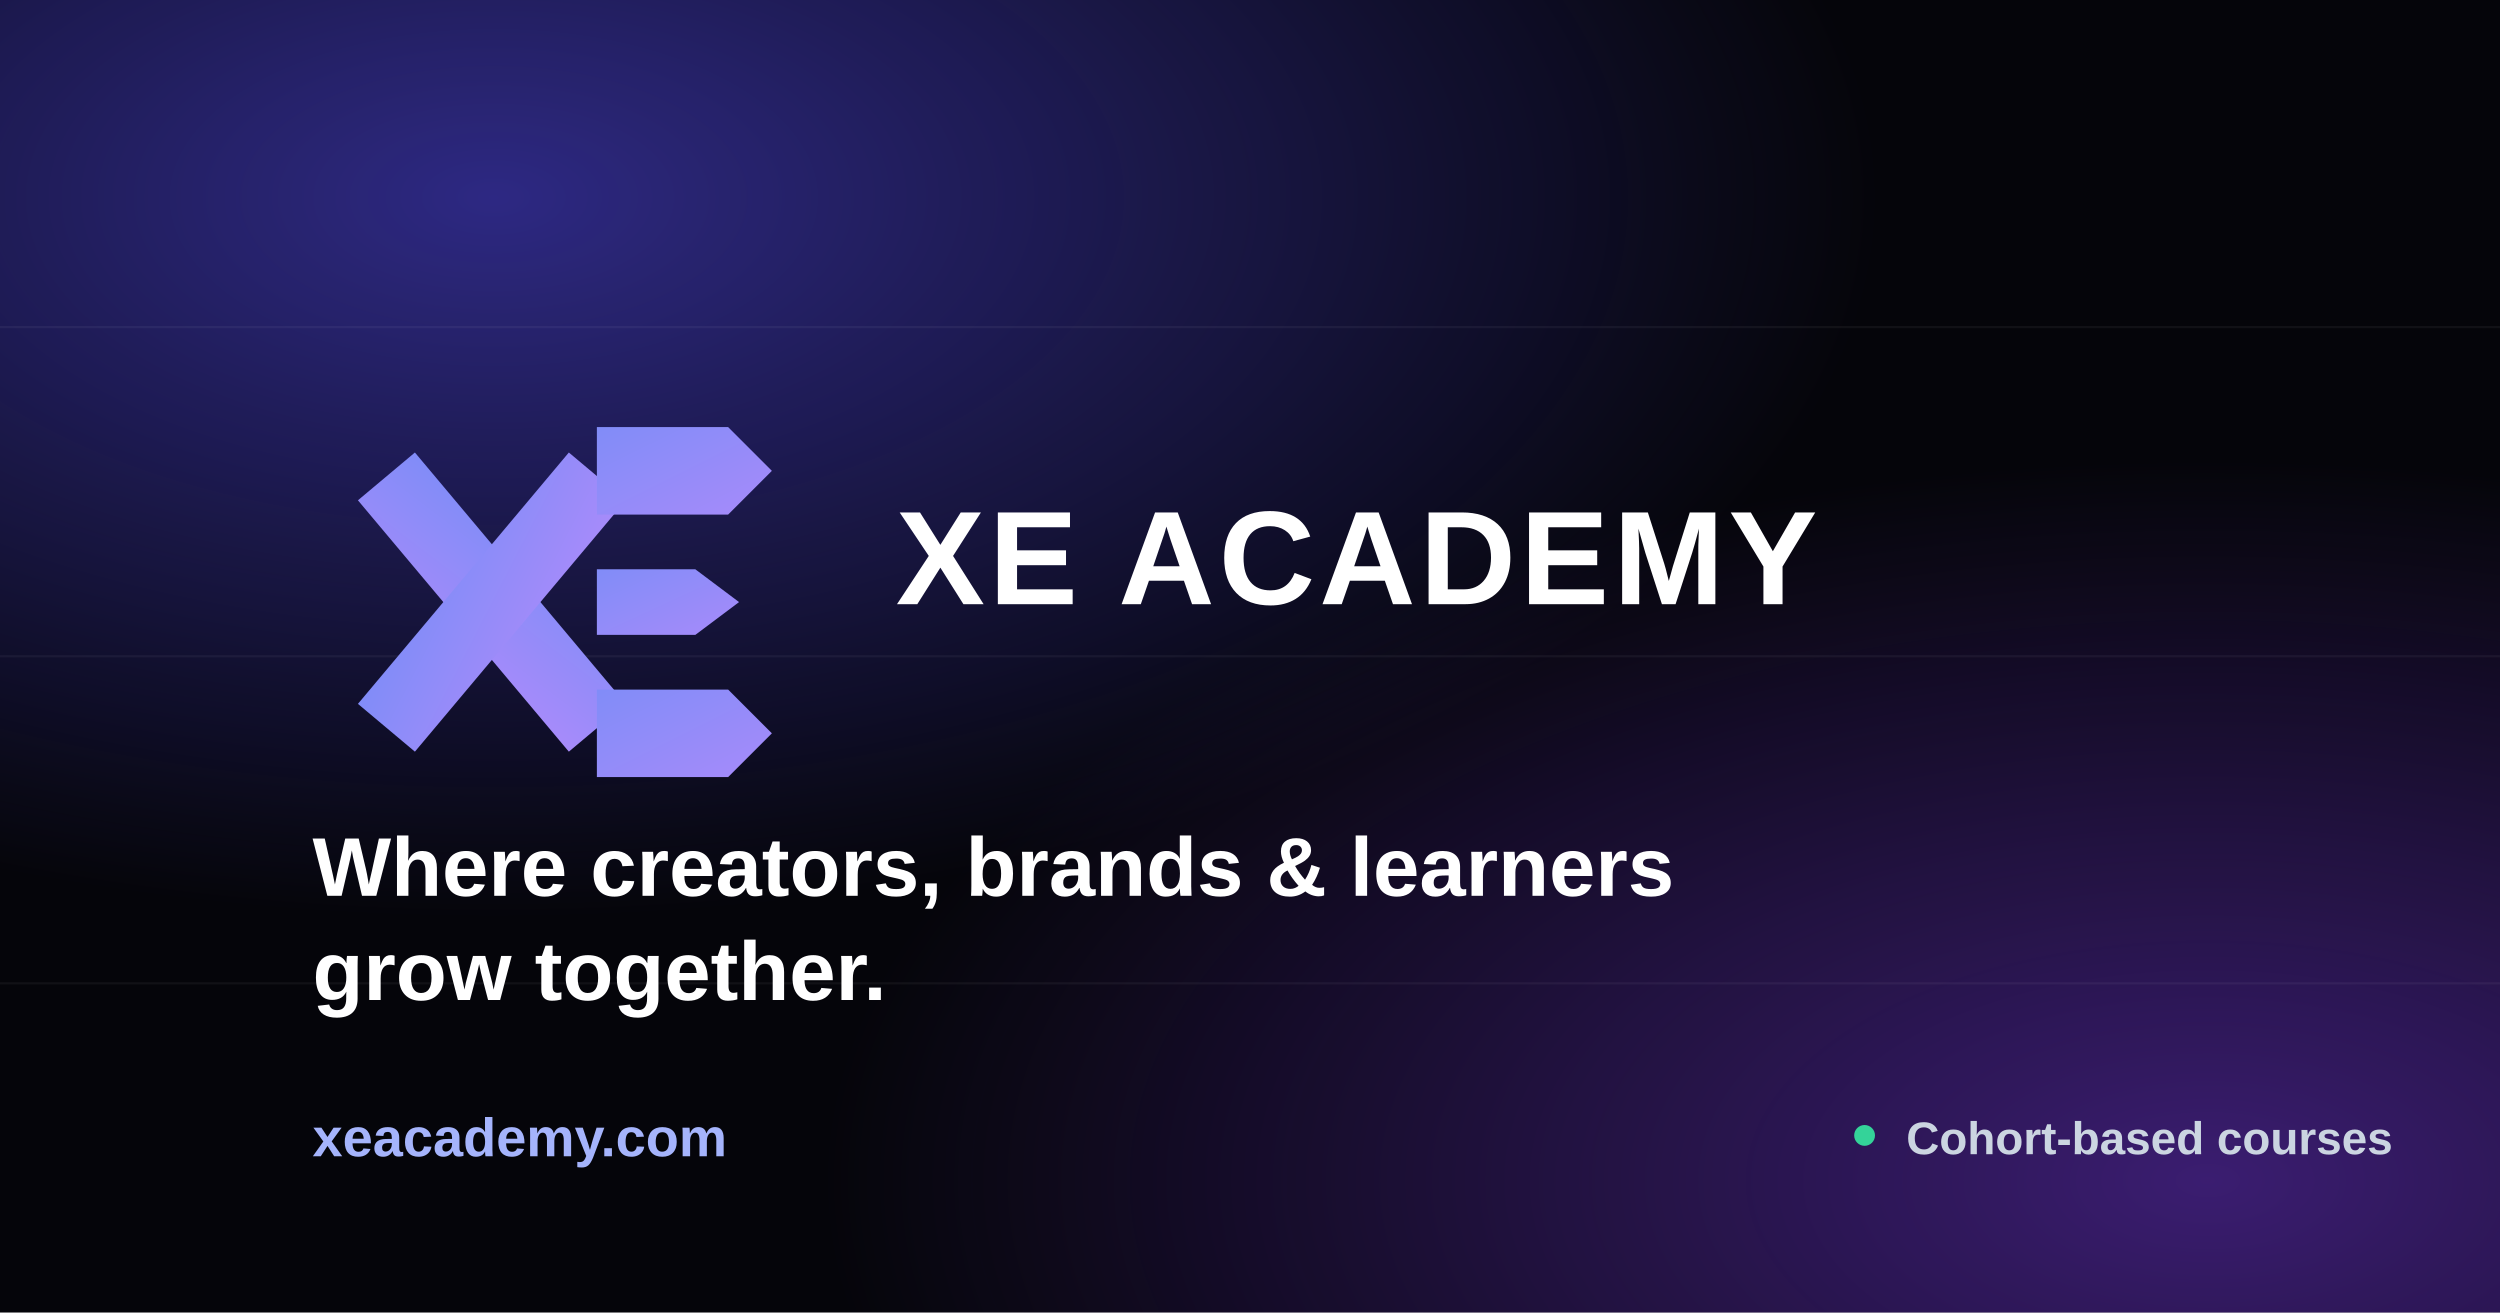
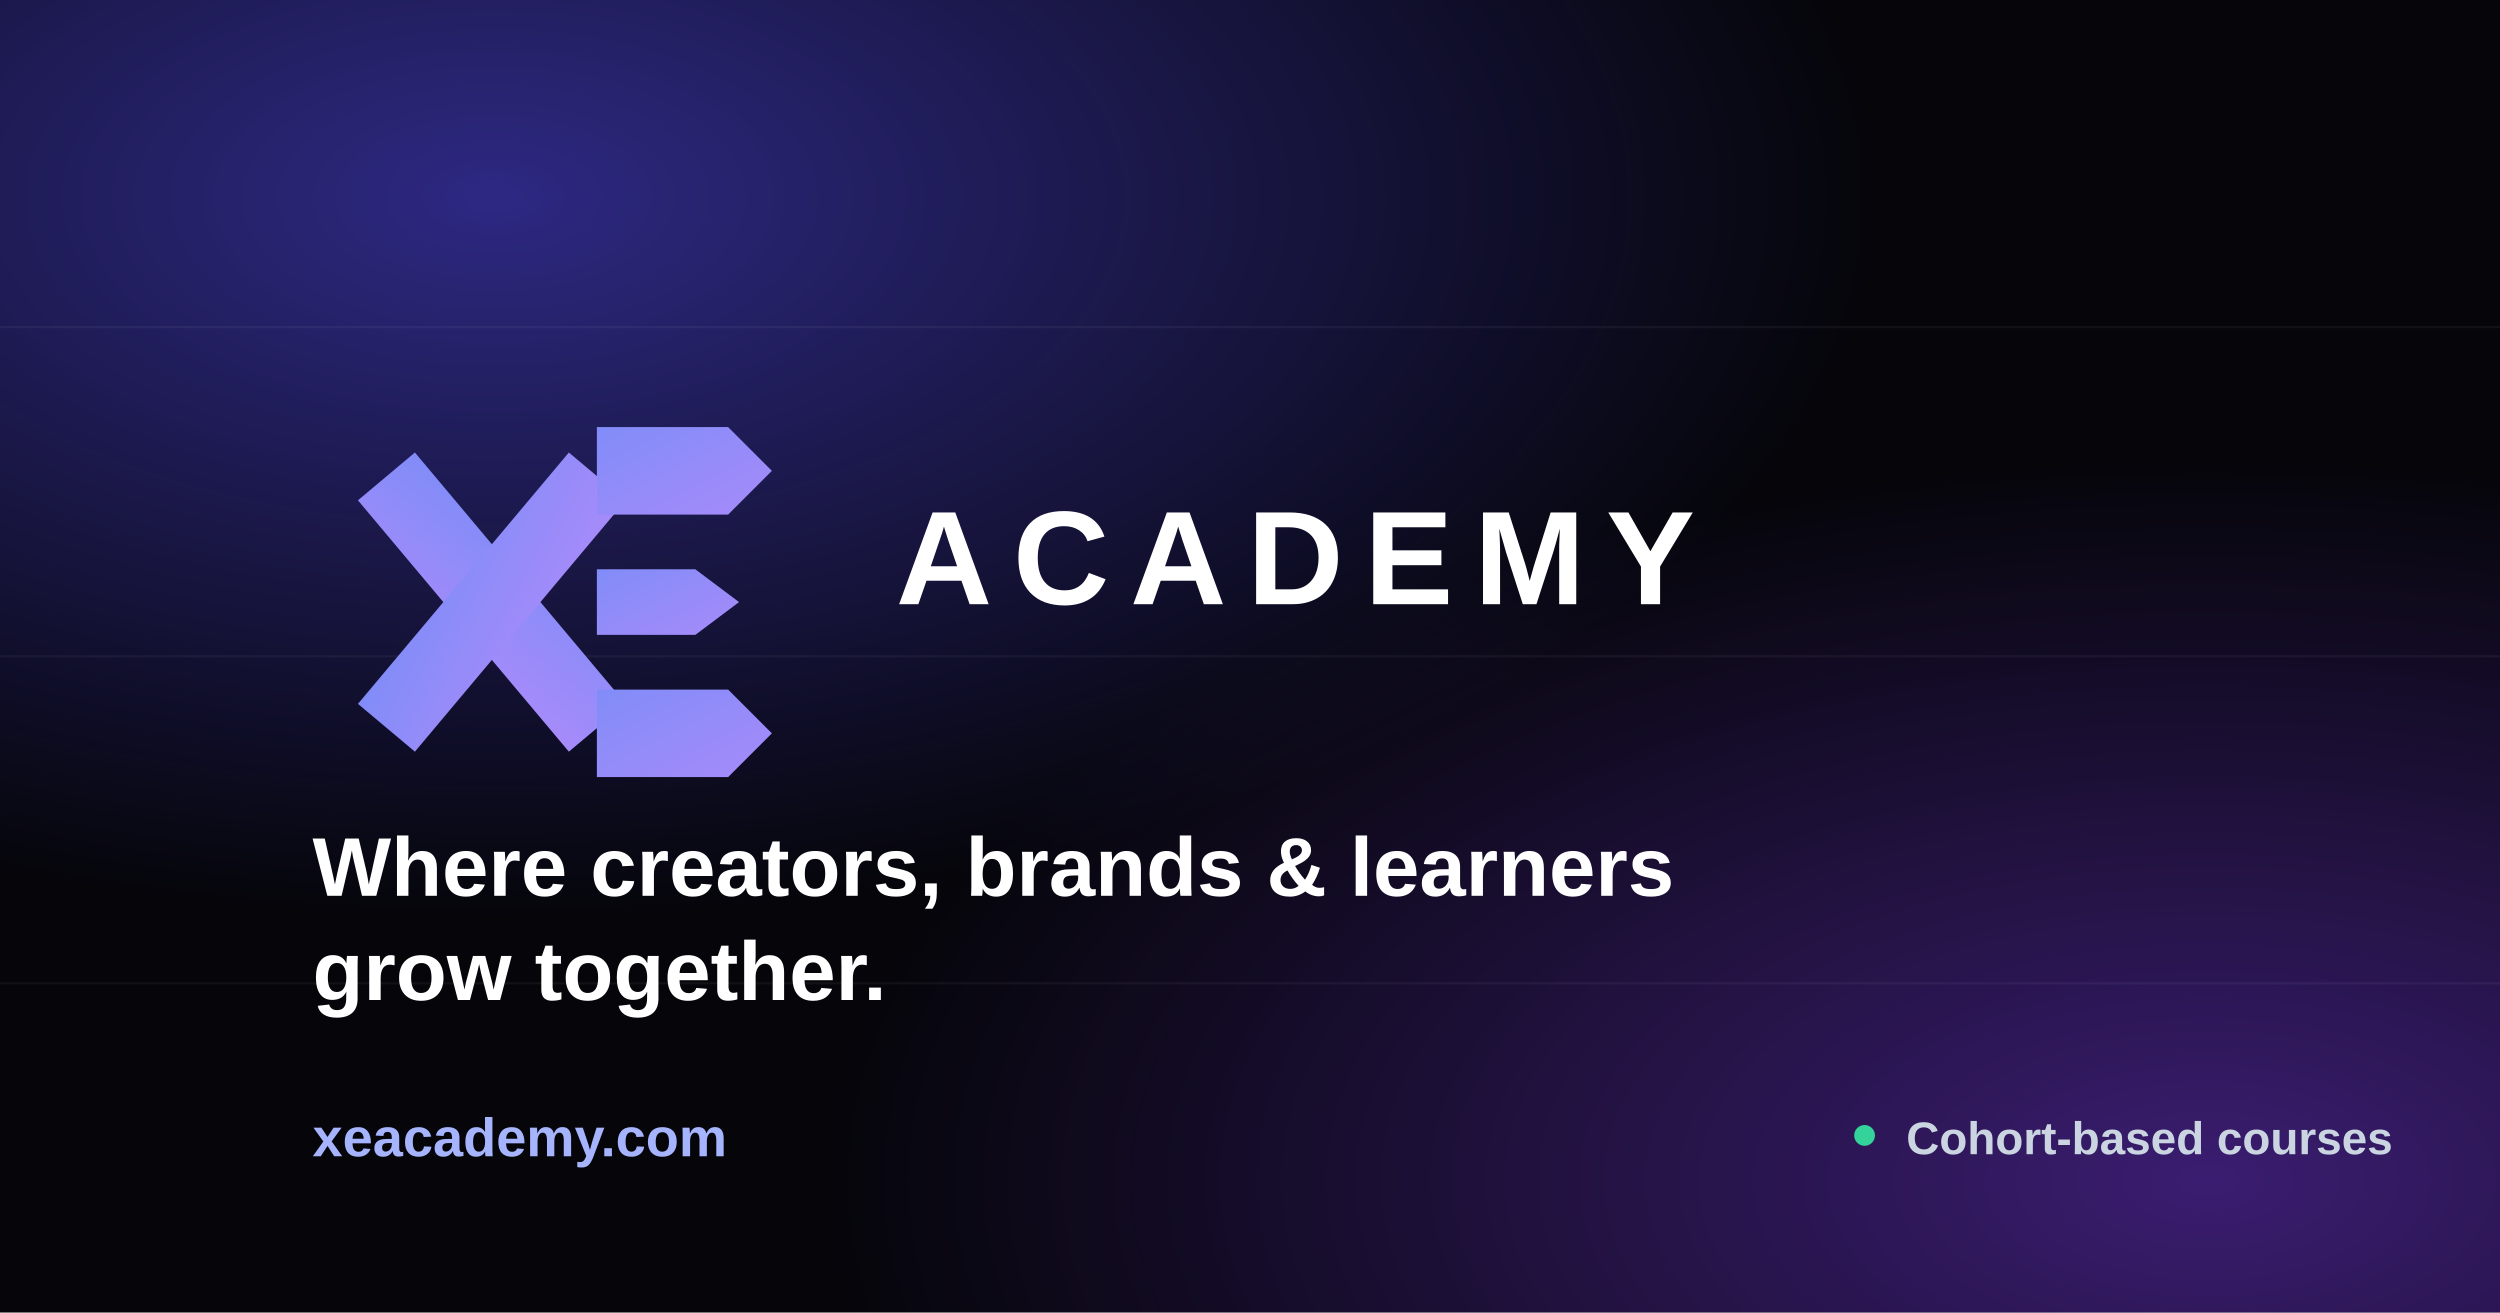
<svg xmlns="http://www.w3.org/2000/svg" width="1200" height="630" viewBox="0 0 1200 630">
  <defs>
    <radialGradient id="glowA" cx="20%" cy="15%" r="55%">
      <stop offset="0%" stop-color="#4f46e5" stop-opacity="0.55" />
      <stop offset="100%" stop-color="#4f46e5" stop-opacity="0" />
    </radialGradient>
    <radialGradient id="glowB" cx="88%" cy="90%" r="55%">
      <stop offset="0%" stop-color="#7c3aed" stop-opacity="0.45" />
      <stop offset="100%" stop-color="#7c3aed" stop-opacity="0" />
    </radialGradient>
    <linearGradient id="markGrad" x1="0%" y1="0%" x2="100%" y2="100%">
      <stop offset="0%" stop-color="#818cf8" />
      <stop offset="100%" stop-color="#a78bfa" />
    </linearGradient>
  </defs>
  <rect width="1200" height="630" fill="#05050a" />
  <rect width="1200" height="630" fill="url(#glowA)" />
  <rect width="1200" height="630" fill="url(#glowB)" />
  <g opacity="0.05" stroke="#ffffff" stroke-width="1">
    <line x1="0" y1="157" x2="1200" y2="157" />
    <line x1="0" y1="315" x2="1200" y2="315" />
    <line x1="0" y1="472" x2="1200" y2="472" />
  </g>
  <g transform="translate(150,205)">
    <g transform="scale(1.05)">
      <rect x="-75" y="-17" width="150" height="34" transform="translate(82 80) rotate(50)" fill="url(#markGrad)" />
      <rect x="-75" y="-17" width="150" height="34" transform="translate(82 80) rotate(-50)" fill="url(#markGrad)" />
      <path d="M130,0H190L210,20L190,40H130Z" fill="url(#markGrad)" />
      <path d="M130,65H175L195,80L175,95H130Z" fill="url(#markGrad)" />
      <path d="M130,120H190L210,140L190,160H130Z" fill="url(#markGrad)" />
    </g>
  </g>
-   <text x="430" y="290" font-family="Arial, Helvetica, sans-serif" font-size="64" font-weight="800" letter-spacing="2" fill="#ffffff">XE ACADEMY</text>
+   <text x="430" y="290" font-family="Arial, Helvetica, sans-serif" font-size="64" font-weight="800" letter-spacing="10" fill="#ffffff">ACADEMY</text>
  <text x="150" y="430" font-family="Arial, Helvetica, sans-serif" font-size="40" font-weight="700" fill="#ffffff">Where creators, brands &amp; learners</text>
  <text x="150" y="480" font-family="Arial, Helvetica, sans-serif" font-size="40" font-weight="700" fill="#ffffff">grow together.</text>
  <text x="150" y="555" font-family="Arial, Helvetica, sans-serif" font-size="26" font-weight="600" fill="#a5b4fc">xeacademy.com</text>
  <circle cx="895" cy="545" r="5" fill="#34d399" />
  <text x="915" y="554" font-family="Arial, Helvetica, sans-serif" font-size="22" font-weight="600" fill="#cbd5e1">Cohort-based courses</text>
</svg>
